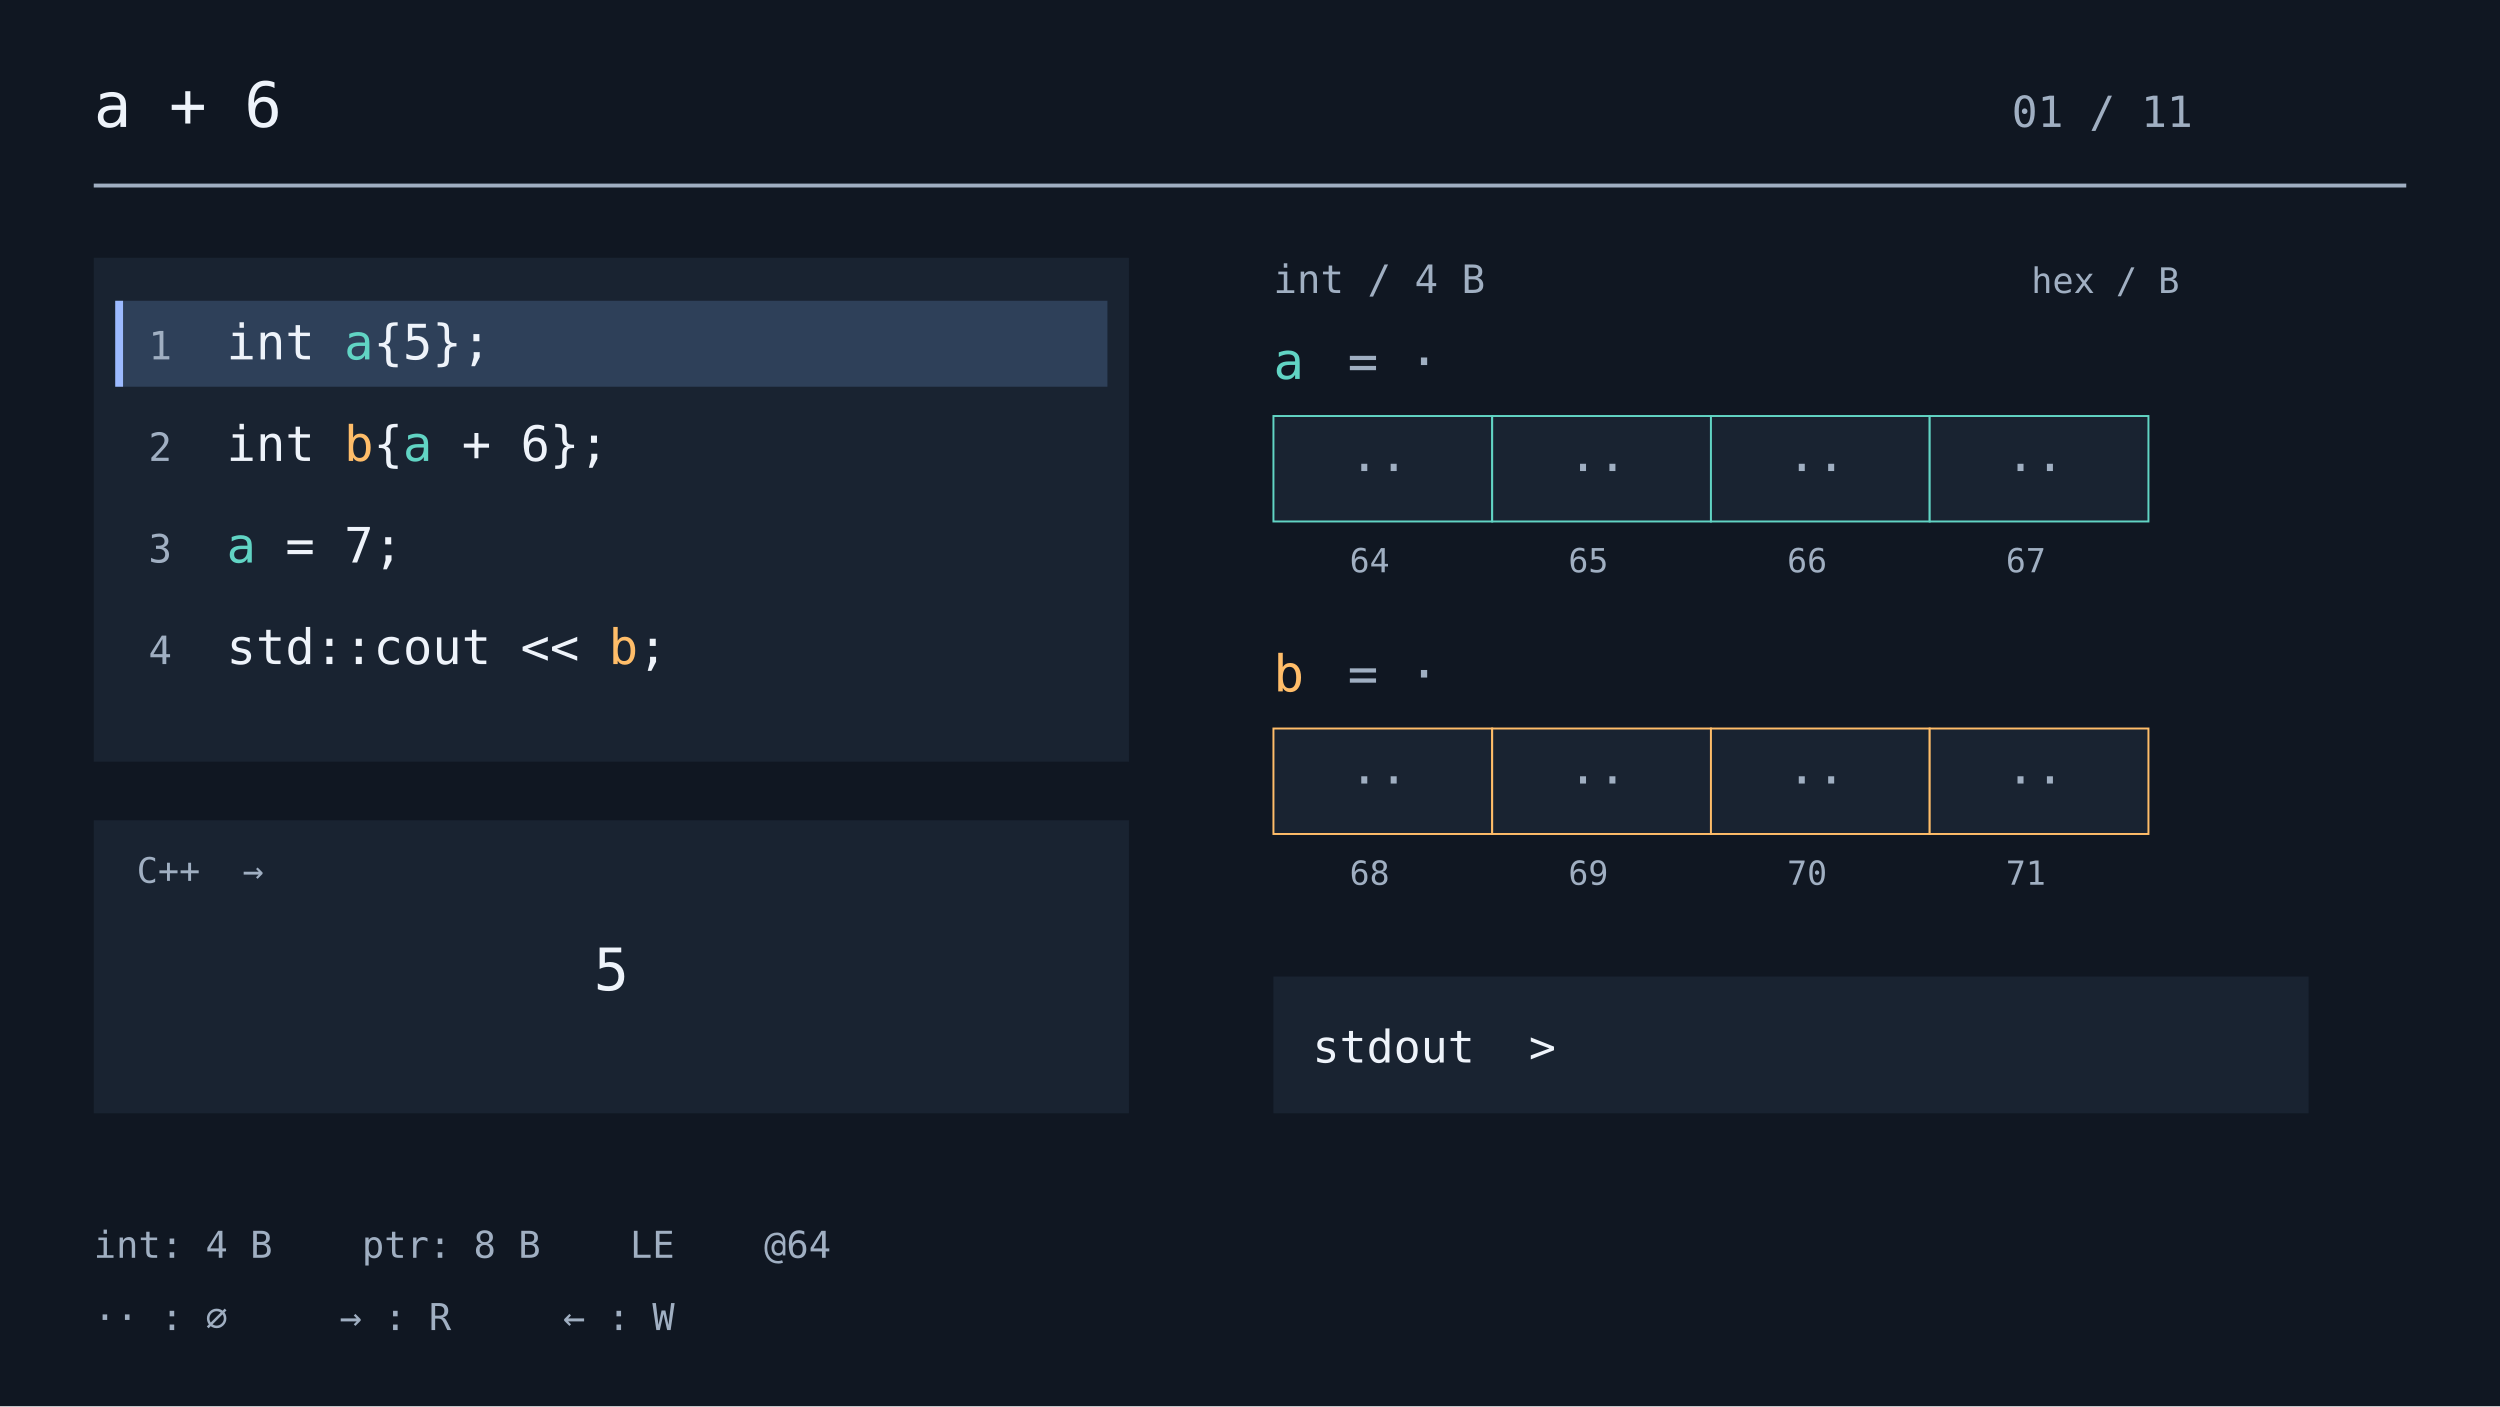
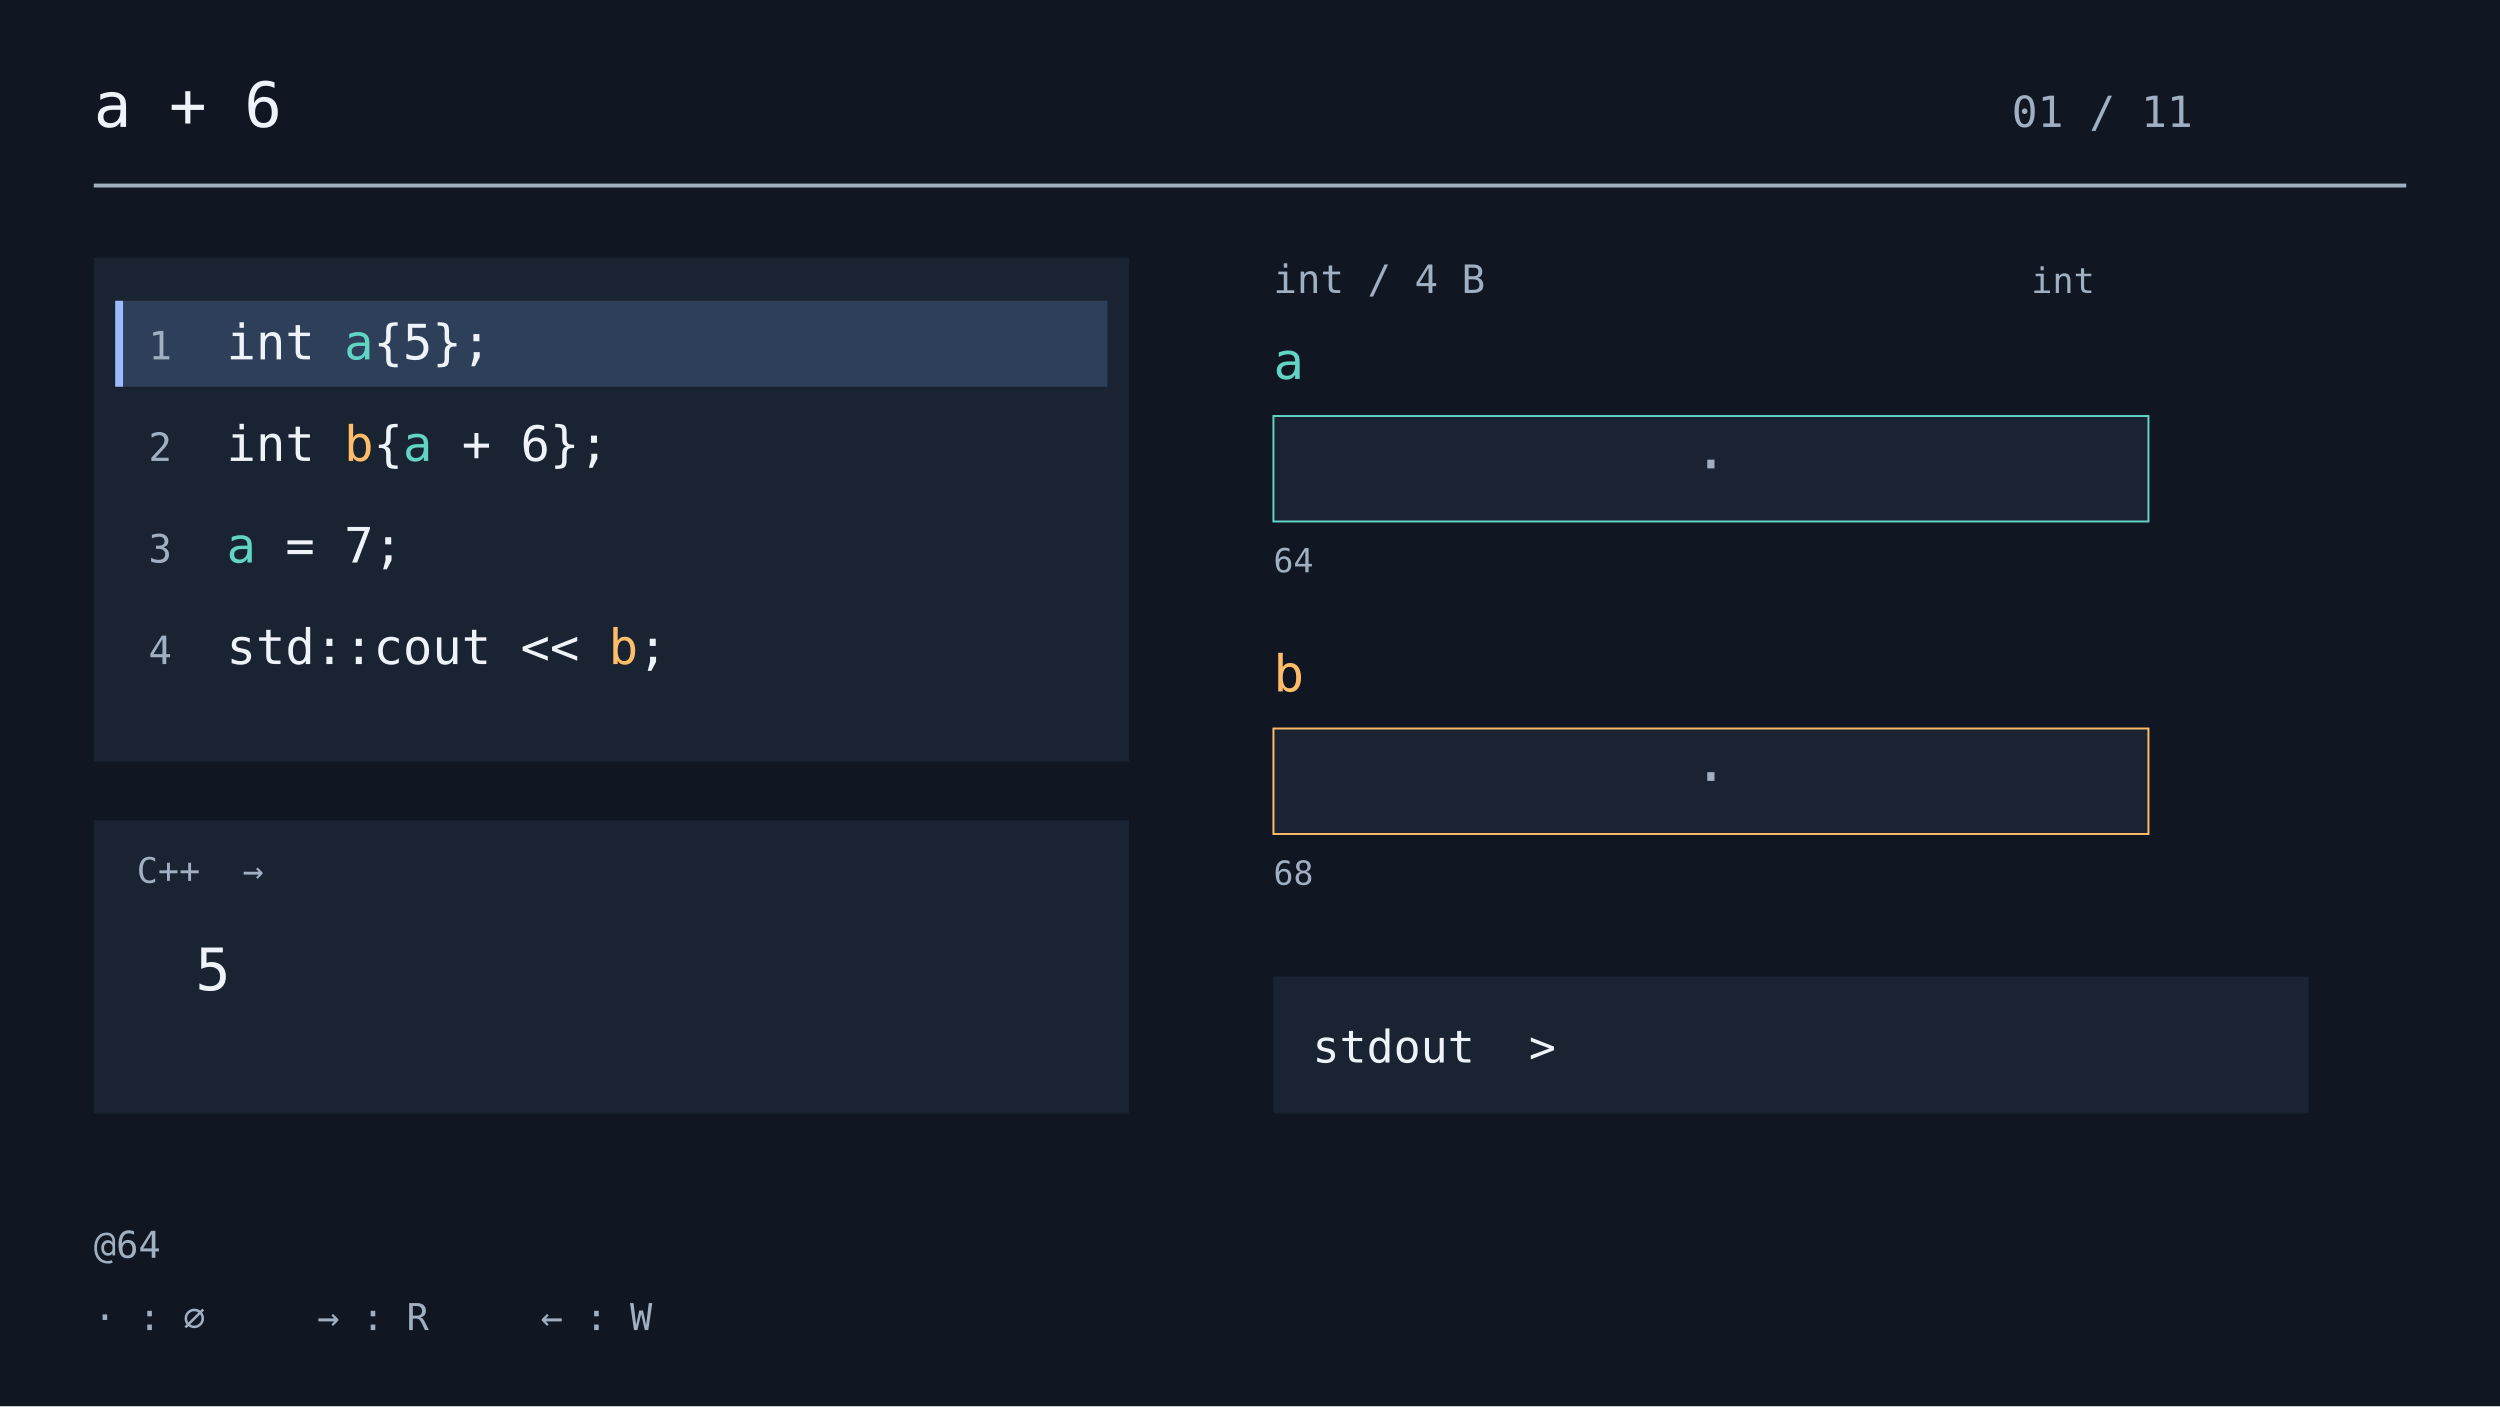
<svg xmlns="http://www.w3.org/2000/svg" viewBox="0 0 1280 720" width="1280" height="720" role="img">
  <rect x="0" y="0" width="1280" height="720" fill="#101722" stroke="none" stroke-width="1" />
  <text x="48" y="65" font-family="DejaVu Sans Mono,monospace" font-size="32" fill="#eef3fa" xml:space="preserve">a + 6</text>
  <text x="1030" y="65" font-family="DejaVu Sans Mono,monospace" font-size="22" fill="#a0afc2" xml:space="preserve">01 / 11</text>
  <line x1="48" y1="95" x2="1232" y2="95" stroke="#a0afc2" stroke-width="2" />
  <rect x="48" y="132" width="530" height="258" fill="#192331" stroke="none" stroke-width="1" />
  <rect x="48" y="420" width="530" height="150" fill="#192331" stroke="none" stroke-width="1" />
  <text x="70" y="452" font-family="DejaVu Sans Mono,monospace" font-size="18" fill="#a0afc2" xml:space="preserve">C++  →</text>
-   <text x="303.97" y="507" font-family="DejaVu Sans Mono,monospace" font-size="30" fill="#eef3fa" xml:space="preserve">5</text>
+   <text x="100" y="507" font-family="DejaVu Sans Mono,monospace" font-size="30" fill="#eef3fa" xml:space="preserve">5</text>
  <text x="652" y="150" font-family="DejaVu Sans Mono,monospace" font-size="20" fill="#a0afc2" xml:space="preserve">int / 4 B</text>
-   <text x="1040" y="150" font-family="DejaVu Sans Mono,monospace" font-size="18" fill="#a0afc2" xml:space="preserve">hex / B</text>
+   <text x="1040" y="150" font-family="DejaVu Sans Mono,monospace" font-size="18" fill="#a0afc2" xml:space="preserve">int</text>
  <rect x="59" y="154" width="508" height="44" fill="#2e4059" stroke="none" stroke-width="1" />
  <rect x="59" y="154" width="4" height="44" fill="#9cbaff" stroke="none" stroke-width="1" />
  <text x="76" y="184" font-family="DejaVu Sans Mono,monospace" font-size="20" fill="#a0afc2" xml:space="preserve">1</text>
  <text x="116" y="184" font-family="DejaVu Sans Mono,monospace" font-size="25" fill="#eef3fa" xml:space="preserve" />
  <text x="116.0" y="184" font-family="DejaVu Sans Mono,monospace" font-size="25" fill="#eef3fa" xml:space="preserve">int</text>
  <text x="161.15" y="184" font-family="DejaVu Sans Mono,monospace" font-size="25" fill="#eef3fa" xml:space="preserve"> </text>
  <text x="176.2" y="184" font-family="DejaVu Sans Mono,monospace" font-size="25" fill="#61d4c4" xml:space="preserve">a</text>
  <text x="191.25" y="184" font-family="DejaVu Sans Mono,monospace" font-size="25" fill="#eef3fa" xml:space="preserve">{5};</text>
  <text x="76" y="236" font-family="DejaVu Sans Mono,monospace" font-size="20" fill="#a0afc2" xml:space="preserve">2</text>
  <text x="116" y="236" font-family="DejaVu Sans Mono,monospace" font-size="25" fill="#eef3fa" xml:space="preserve" />
  <text x="116.0" y="236" font-family="DejaVu Sans Mono,monospace" font-size="25" fill="#eef3fa" xml:space="preserve">int</text>
  <text x="161.15" y="236" font-family="DejaVu Sans Mono,monospace" font-size="25" fill="#eef3fa" xml:space="preserve"> </text>
  <text x="176.2" y="236" font-family="DejaVu Sans Mono,monospace" font-size="25" fill="#ffbd69" xml:space="preserve">b</text>
  <text x="191.25" y="236" font-family="DejaVu Sans Mono,monospace" font-size="25" fill="#eef3fa" xml:space="preserve">{</text>
  <text x="206.3" y="236" font-family="DejaVu Sans Mono,monospace" font-size="25" fill="#61d4c4" xml:space="preserve">a</text>
  <text x="221.35" y="236" font-family="DejaVu Sans Mono,monospace" font-size="25" fill="#eef3fa" xml:space="preserve"> + 6};</text>
  <text x="76" y="288" font-family="DejaVu Sans Mono,monospace" font-size="20" fill="#a0afc2" xml:space="preserve">3</text>
  <text x="116" y="288" font-family="DejaVu Sans Mono,monospace" font-size="25" fill="#eef3fa" xml:space="preserve" />
  <text x="116.0" y="288" font-family="DejaVu Sans Mono,monospace" font-size="25" fill="#61d4c4" xml:space="preserve">a</text>
  <text x="131.05" y="288" font-family="DejaVu Sans Mono,monospace" font-size="25" fill="#eef3fa" xml:space="preserve"> = 7;</text>
  <text x="76" y="340" font-family="DejaVu Sans Mono,monospace" font-size="20" fill="#a0afc2" xml:space="preserve">4</text>
  <text x="116" y="340" font-family="DejaVu Sans Mono,monospace" font-size="25" fill="#eef3fa" xml:space="preserve" />
  <text x="116.0" y="340" font-family="DejaVu Sans Mono,monospace" font-size="25" fill="#eef3fa" xml:space="preserve">std</text>
  <text x="161.15" y="340" font-family="DejaVu Sans Mono,monospace" font-size="25" fill="#eef3fa" xml:space="preserve">::</text>
  <text x="191.25" y="340" font-family="DejaVu Sans Mono,monospace" font-size="25" fill="#eef3fa" xml:space="preserve">cout</text>
  <text x="251.45" y="340" font-family="DejaVu Sans Mono,monospace" font-size="25" fill="#eef3fa" xml:space="preserve"> &lt;&lt; </text>
  <text x="311.65" y="340" font-family="DejaVu Sans Mono,monospace" font-size="25" fill="#ffbd69" xml:space="preserve">b</text>
  <text x="326.7" y="340" font-family="DejaVu Sans Mono,monospace" font-size="25" fill="#eef3fa" xml:space="preserve">;</text>
  <text x="652" y="194" font-family="DejaVu Sans Mono,monospace" font-size="26" fill="#61d4c4" xml:space="preserve">a</text>
-   <text x="690" y="194" font-family="DejaVu Sans Mono,monospace" font-size="26" fill="#a0afc2" xml:space="preserve">= ·</text>
-   <rect x="652" y="213" width="112" height="54" fill="#192331" stroke="#61d4c4" stroke-width="1" />
-   <text x="691" y="248" font-family="DejaVu Sans Mono,monospace" font-size="25" fill="#a0afc2" xml:space="preserve">··</text>
-   <text x="691" y="293" font-family="DejaVu Sans Mono,monospace" font-size="17" fill="#a0afc2" xml:space="preserve">64</text>
-   <rect x="764" y="213" width="112" height="54" fill="#192331" stroke="#61d4c4" stroke-width="1" />
-   <text x="803" y="248" font-family="DejaVu Sans Mono,monospace" font-size="25" fill="#a0afc2" xml:space="preserve">··</text>
-   <text x="803" y="293" font-family="DejaVu Sans Mono,monospace" font-size="17" fill="#a0afc2" xml:space="preserve">65</text>
-   <rect x="876" y="213" width="112" height="54" fill="#192331" stroke="#61d4c4" stroke-width="1" />
-   <text x="915" y="248" font-family="DejaVu Sans Mono,monospace" font-size="25" fill="#a0afc2" xml:space="preserve">··</text>
-   <text x="915" y="293" font-family="DejaVu Sans Mono,monospace" font-size="17" fill="#a0afc2" xml:space="preserve">66</text>
-   <rect x="988" y="213" width="112" height="54" fill="#192331" stroke="#61d4c4" stroke-width="1" />
-   <text x="1027" y="248" font-family="DejaVu Sans Mono,monospace" font-size="25" fill="#a0afc2" xml:space="preserve">··</text>
-   <text x="1027" y="293" font-family="DejaVu Sans Mono,monospace" font-size="17" fill="#a0afc2" xml:space="preserve">67</text>
+   <rect x="652" y="213" width="448" height="54" fill="#192331" stroke="#61d4c4" stroke-width="1" />
+   <text x="866.97" y="248" font-family="DejaVu Sans Mono,monospace" font-size="30" fill="#a0afc2" xml:space="preserve">·</text>
+   <text x="652" y="293" font-family="DejaVu Sans Mono,monospace" font-size="17" fill="#a0afc2" xml:space="preserve">64</text>
  <text x="652" y="354" font-family="DejaVu Sans Mono,monospace" font-size="26" fill="#ffbd69" xml:space="preserve">b</text>
-   <text x="690" y="354" font-family="DejaVu Sans Mono,monospace" font-size="26" fill="#a0afc2" xml:space="preserve">= ·</text>
-   <rect x="652" y="373" width="112" height="54" fill="#192331" stroke="#ffbd69" stroke-width="1" />
-   <text x="691" y="408" font-family="DejaVu Sans Mono,monospace" font-size="25" fill="#a0afc2" xml:space="preserve">··</text>
-   <text x="691" y="453" font-family="DejaVu Sans Mono,monospace" font-size="17" fill="#a0afc2" xml:space="preserve">68</text>
-   <rect x="764" y="373" width="112" height="54" fill="#192331" stroke="#ffbd69" stroke-width="1" />
-   <text x="803" y="408" font-family="DejaVu Sans Mono,monospace" font-size="25" fill="#a0afc2" xml:space="preserve">··</text>
-   <text x="803" y="453" font-family="DejaVu Sans Mono,monospace" font-size="17" fill="#a0afc2" xml:space="preserve">69</text>
-   <rect x="876" y="373" width="112" height="54" fill="#192331" stroke="#ffbd69" stroke-width="1" />
-   <text x="915" y="408" font-family="DejaVu Sans Mono,monospace" font-size="25" fill="#a0afc2" xml:space="preserve">··</text>
-   <text x="915" y="453" font-family="DejaVu Sans Mono,monospace" font-size="17" fill="#a0afc2" xml:space="preserve">70</text>
-   <rect x="988" y="373" width="112" height="54" fill="#192331" stroke="#ffbd69" stroke-width="1" />
-   <text x="1027" y="408" font-family="DejaVu Sans Mono,monospace" font-size="25" fill="#a0afc2" xml:space="preserve">··</text>
-   <text x="1027" y="453" font-family="DejaVu Sans Mono,monospace" font-size="17" fill="#a0afc2" xml:space="preserve">71</text>
+   <rect x="652" y="373" width="448" height="54" fill="#192331" stroke="#ffbd69" stroke-width="1" />
+   <text x="866.97" y="408" font-family="DejaVu Sans Mono,monospace" font-size="30" fill="#a0afc2" xml:space="preserve">·</text>
+   <text x="652" y="453" font-family="DejaVu Sans Mono,monospace" font-size="17" fill="#a0afc2" xml:space="preserve">68</text>
  <rect x="652" y="500" width="530" height="70" fill="#192331" stroke="none" stroke-width="1" />
  <text x="672" y="544" font-family="DejaVu Sans Mono,monospace" font-size="23" fill="#eef3fa" xml:space="preserve">stdout  &gt; </text>
-   <text x="48" y="644" font-family="DejaVu Sans Mono,monospace" font-size="19" fill="#a0afc2" xml:space="preserve">int: 4 B    ptr: 8 B    LE    @64</text>
-   <text x="48" y="681" font-family="DejaVu Sans Mono,monospace" font-size="19" fill="#a0afc2" xml:space="preserve">·· : ∅     → : R     ← : W</text>
+   <text x="48" y="644" font-family="DejaVu Sans Mono,monospace" font-size="19" fill="#a0afc2" xml:space="preserve">@64</text>
+   <text x="48" y="681" font-family="DejaVu Sans Mono,monospace" font-size="19" fill="#a0afc2" xml:space="preserve">· : ∅     → : R     ← : W</text>
</svg>
